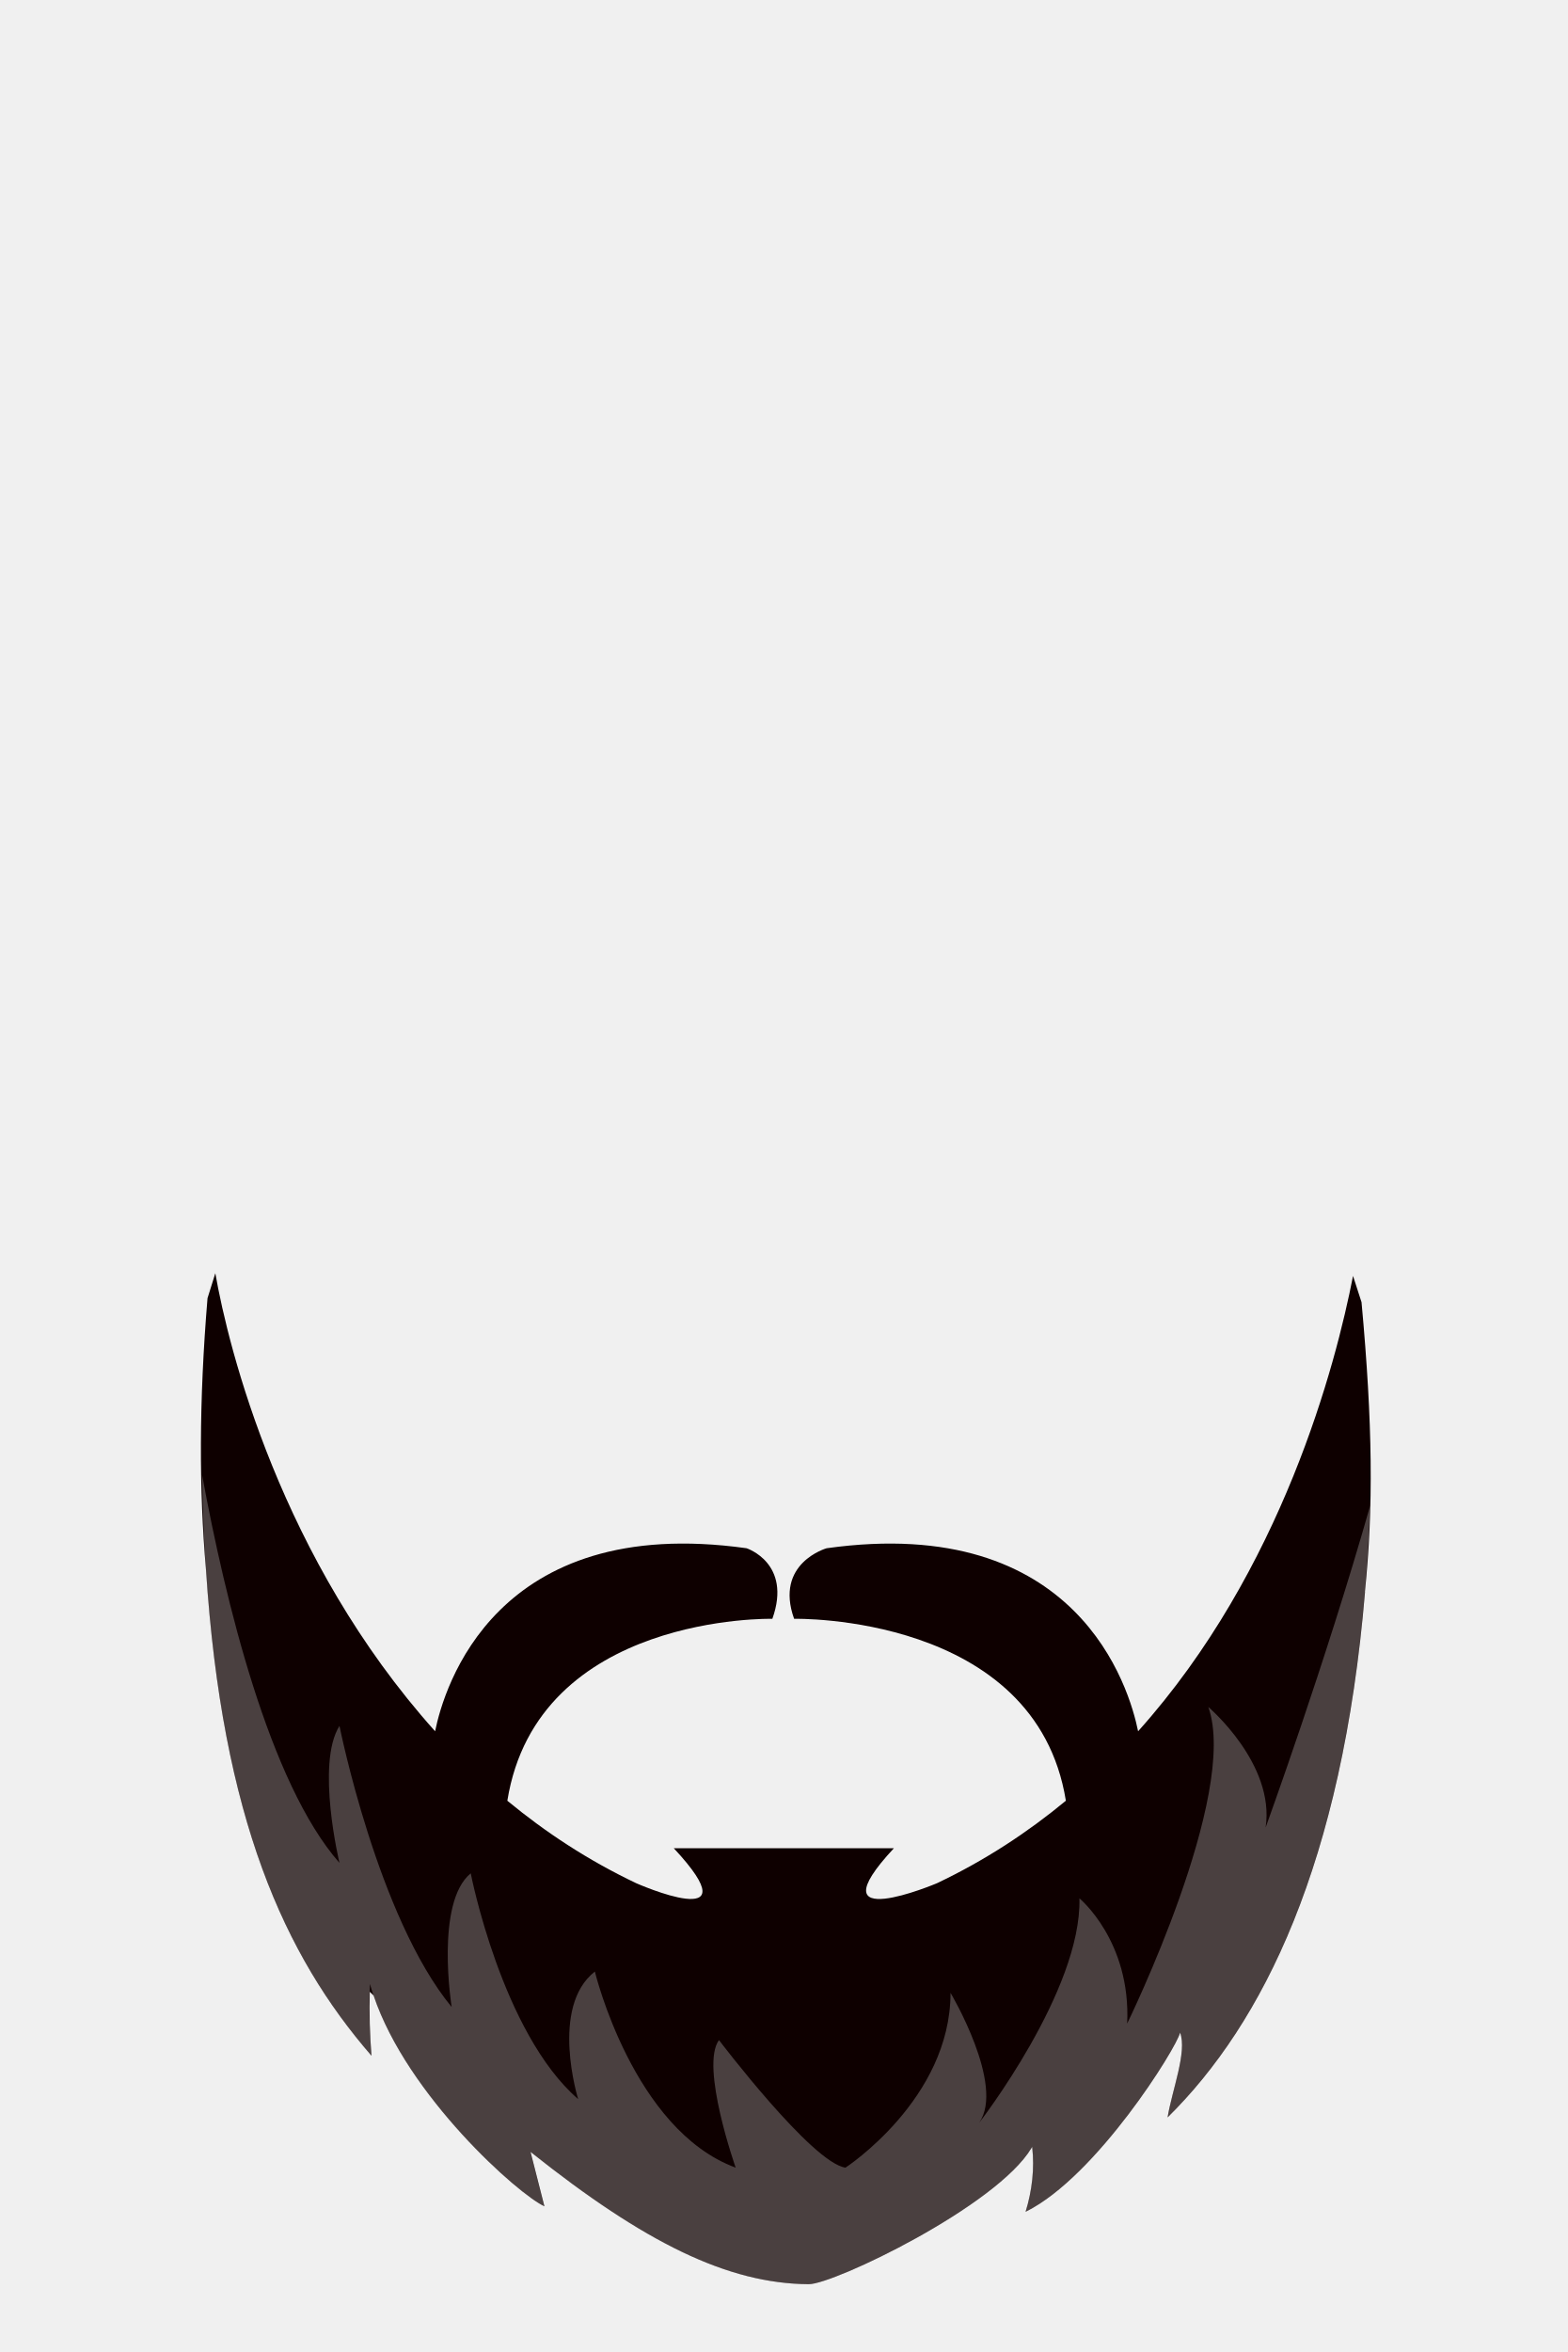
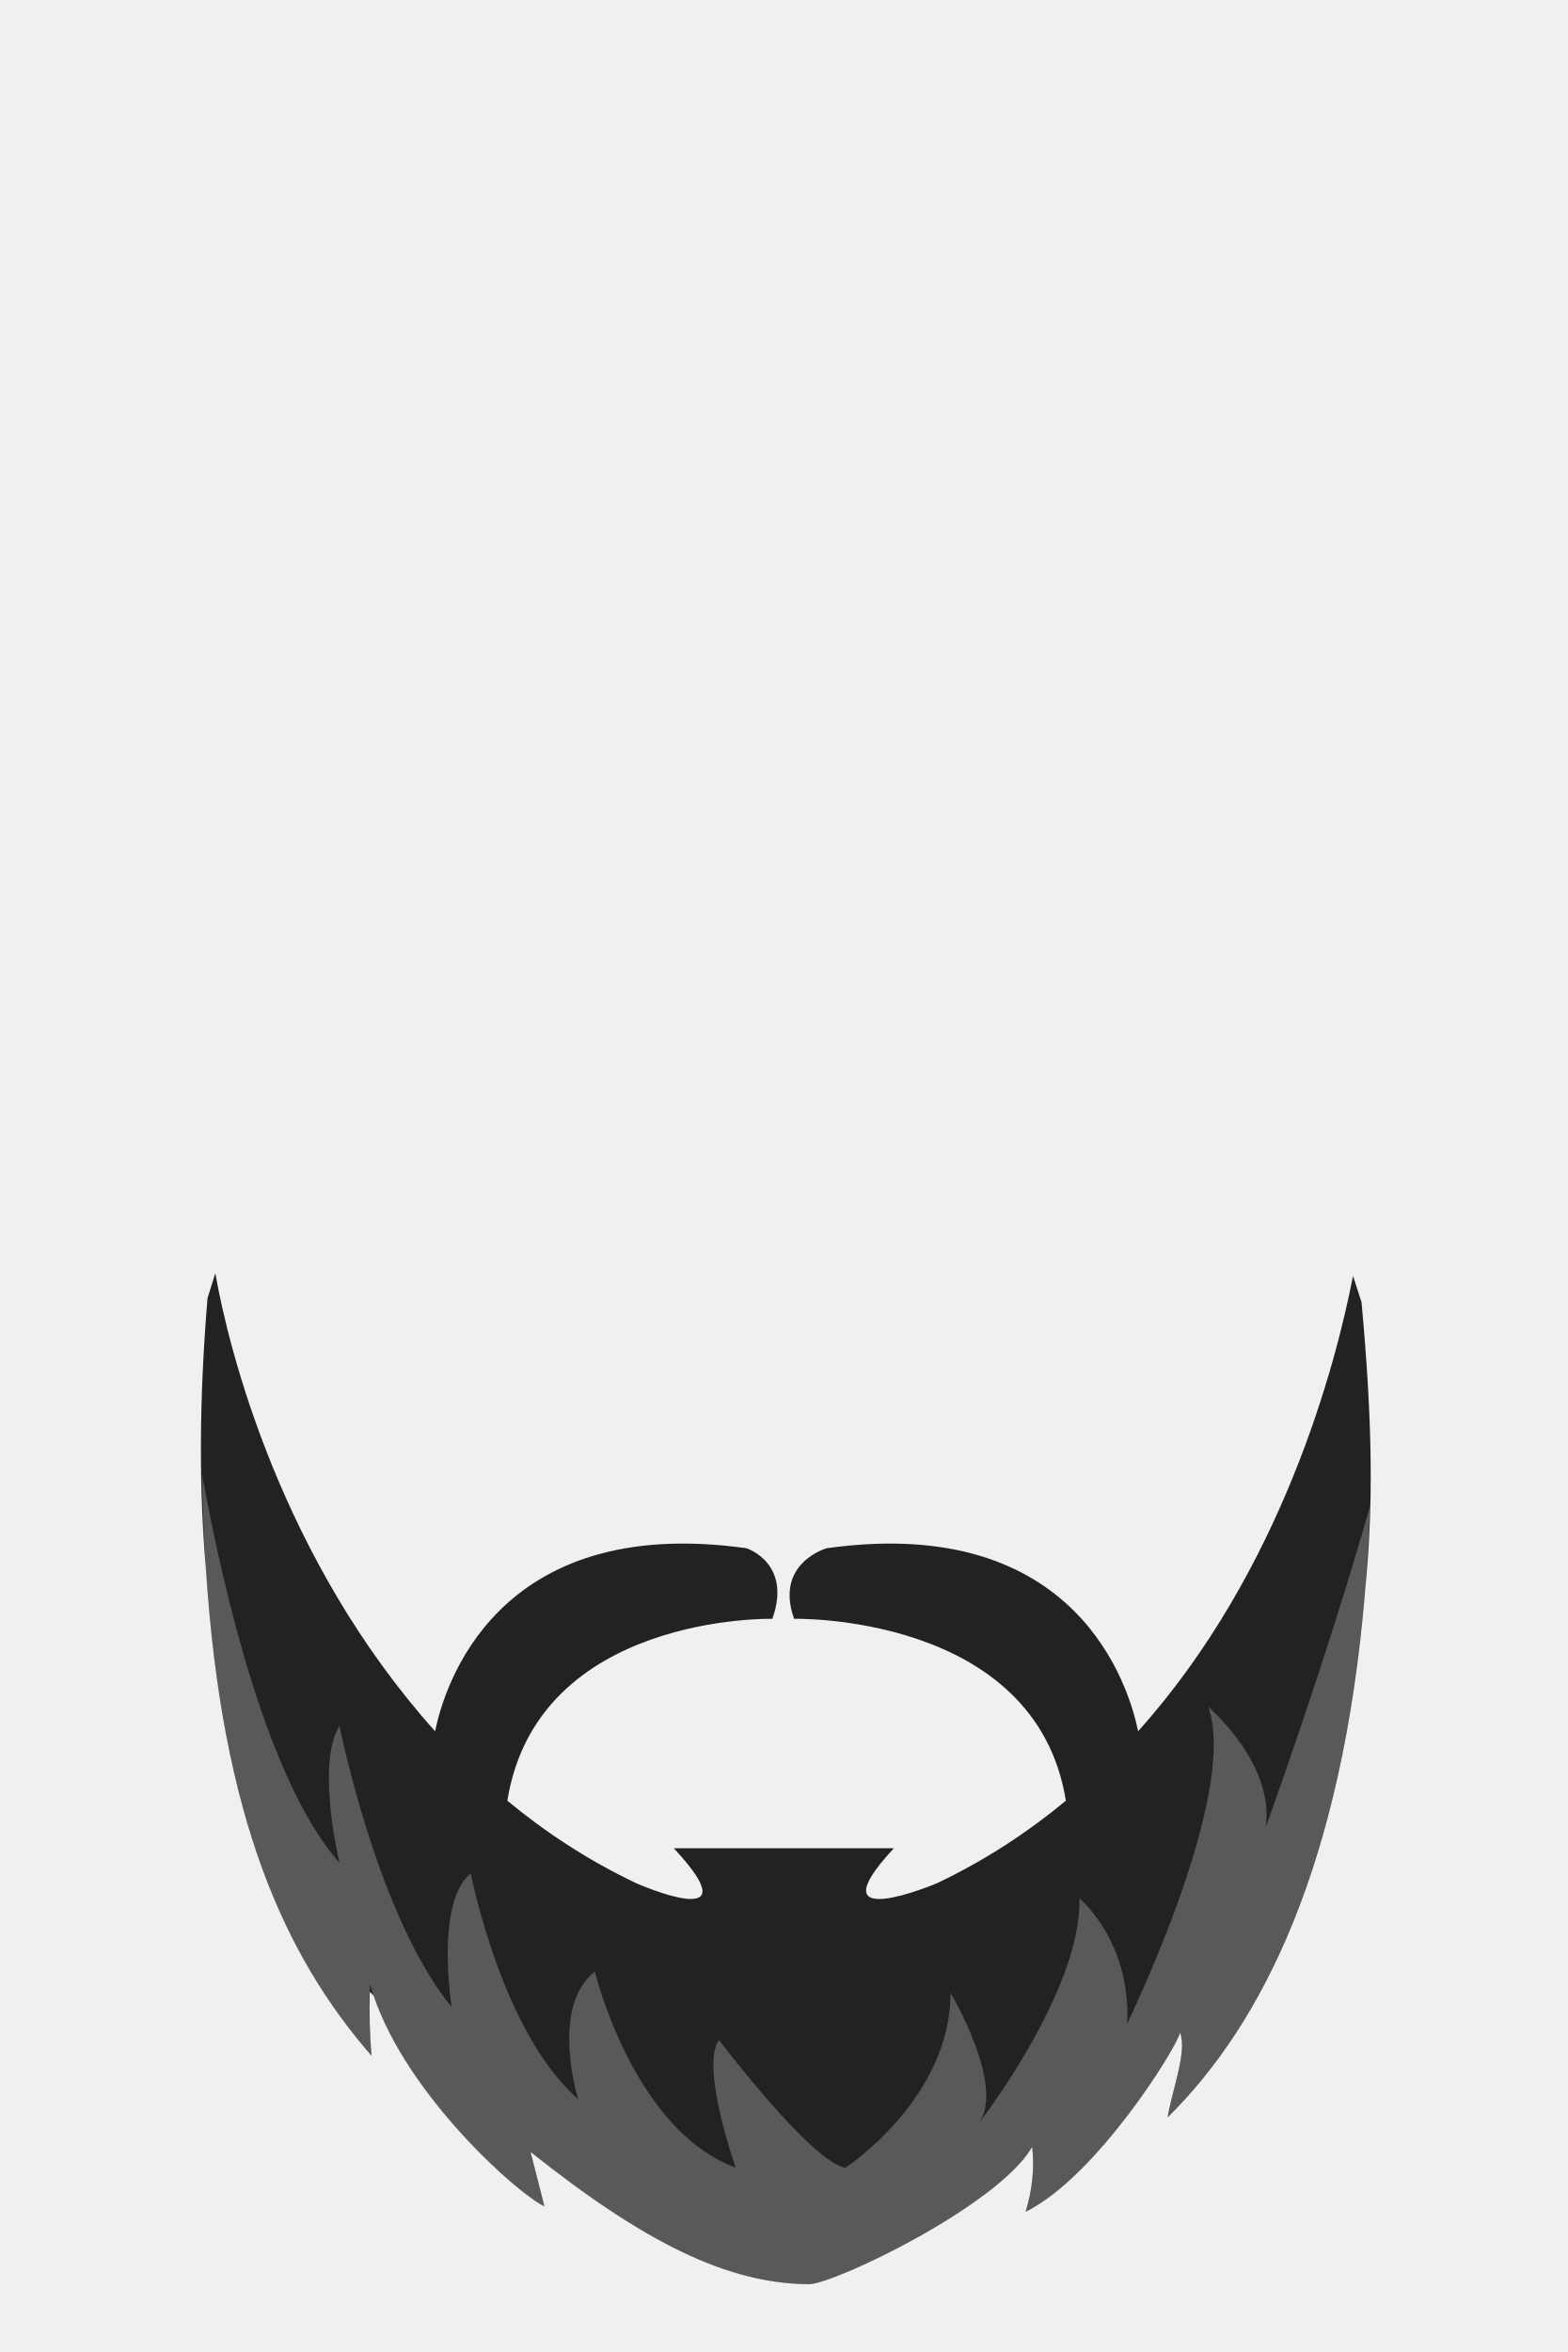
<svg xmlns="http://www.w3.org/2000/svg" id="Layer_1" version="1.1" viewBox="0 0 400 600">
  <defs>
    <style>
      .st0 {
        fill: #fff;
        opacity: .25;
      }

      .st1 {
-         fill: #0e0000;
+         fill: #222;
      }
    </style>
  </defs>
  <g id="beard_9">
    <path id="beard" class="st1" d="M348.26,406.14c2.2-21.58,1.99-42.89-.86-73.94l-2.17-6.71c-4.36,22.39-18.01,75.1-54.84,116.16-2.23-10.99-15.28-55.7-79.47-46.69,0,0-13.39,3.77-8.3,18,0,0,61.64-1.39,69.34,46.41-9.7,8.03-20.59,15.2-32.88,21.04,0,0-31.89,13.5-11-8.92h-56.16c20.89,22.41-9.59,8.92-9.59,8.92-12.29-5.84-23.18-13.02-32.88-21.04,7.7-47.8,67.62-46.41,67.62-46.41,5.08-14.23-6.58-18-6.58-18-64.19-9.01-77.24,35.69-79.47,46.69-39.37-43.9-52.72-97.61-56.08-116.85l-1.99,6.37c-2.21,26.56-2.15,49.06-.4,69.18,4.14,63.63,20.05,98.52,42.24,124.08-.44-5.43-.59-10.88-.44-16.32.32.32.63.64.97.95,8.63,25.68,37.11,50.88,43.59,53.77-1.18-4.62-2.36-9.24-3.54-13.87,29.23,23.28,50.36,33.59,70.95,33.75,6.39.05,47.99-19.89,56.87-34.76.06-.1.12-.19.17-.29.63,5.56-.03,11.21-1.68,16.56.06-.02.11-.04.17-.07,18.01-9.01,38.37-41.76,39.25-45.62,1.86,4.89-2.08,14.74-3.19,21.63,24.43-24.08,44.55-64.85,50.38-134.03Z" />
    <path id="details" class="st0" d="M322.93,466.19c2.44-16.27-14.62-30.73-14.62-30.73,7.92,22.3-20.71,80.75-20.71,80.75,1-21.07-12.18-31.94-12.18-31.94.61,23.5-25.58,57.25-25.58,57.25,6.7-9.64-7.31-33.14-7.31-33.14,0,27.12-26.8,44.59-26.8,44.59-8.53-1.2-32.28-32.54-32.28-32.54-4.87,6.63,4.26,32.54,4.26,32.54-26.19-9.64-35.93-50.02-35.93-50.02-11.57,9.04-4.26,32.54-4.26,32.54-19.49-16.87-27.41-57.6-27.41-57.6-9.14,7.48-4.87,34.1-4.87,34.1-18.88-22.9-28.62-71.71-28.62-71.71-6.09,9.64,0,34.95,0,34.95-17.93-20.38-29.16-67-35.06-99,1.39,79.27,18.37,119.59,43.22,148.22-.49-6.1-.65-12.22-.39-18.33,7.31,26.67,37.78,53.73,44.5,56.73-1.18-4.62-2.36-9.24-3.54-13.87,29.23,23.28,50.36,33.59,70.95,33.75,6.39.05,47.99-19.89,56.87-34.76.06-.1.12-.19.17-.29.63,5.56-.03,11.21-1.68,16.56.06-.02.11-.04.17-.07,18.01-9.01,38.37-41.76,39.25-45.62,1.86,4.89-2.08,14.74-3.19,21.63,26.91-26.53,48.61-73.33,51.71-156.07-11.33,39.9-26.67,82.09-26.67,82.09Z" />
  </g>
</svg>
